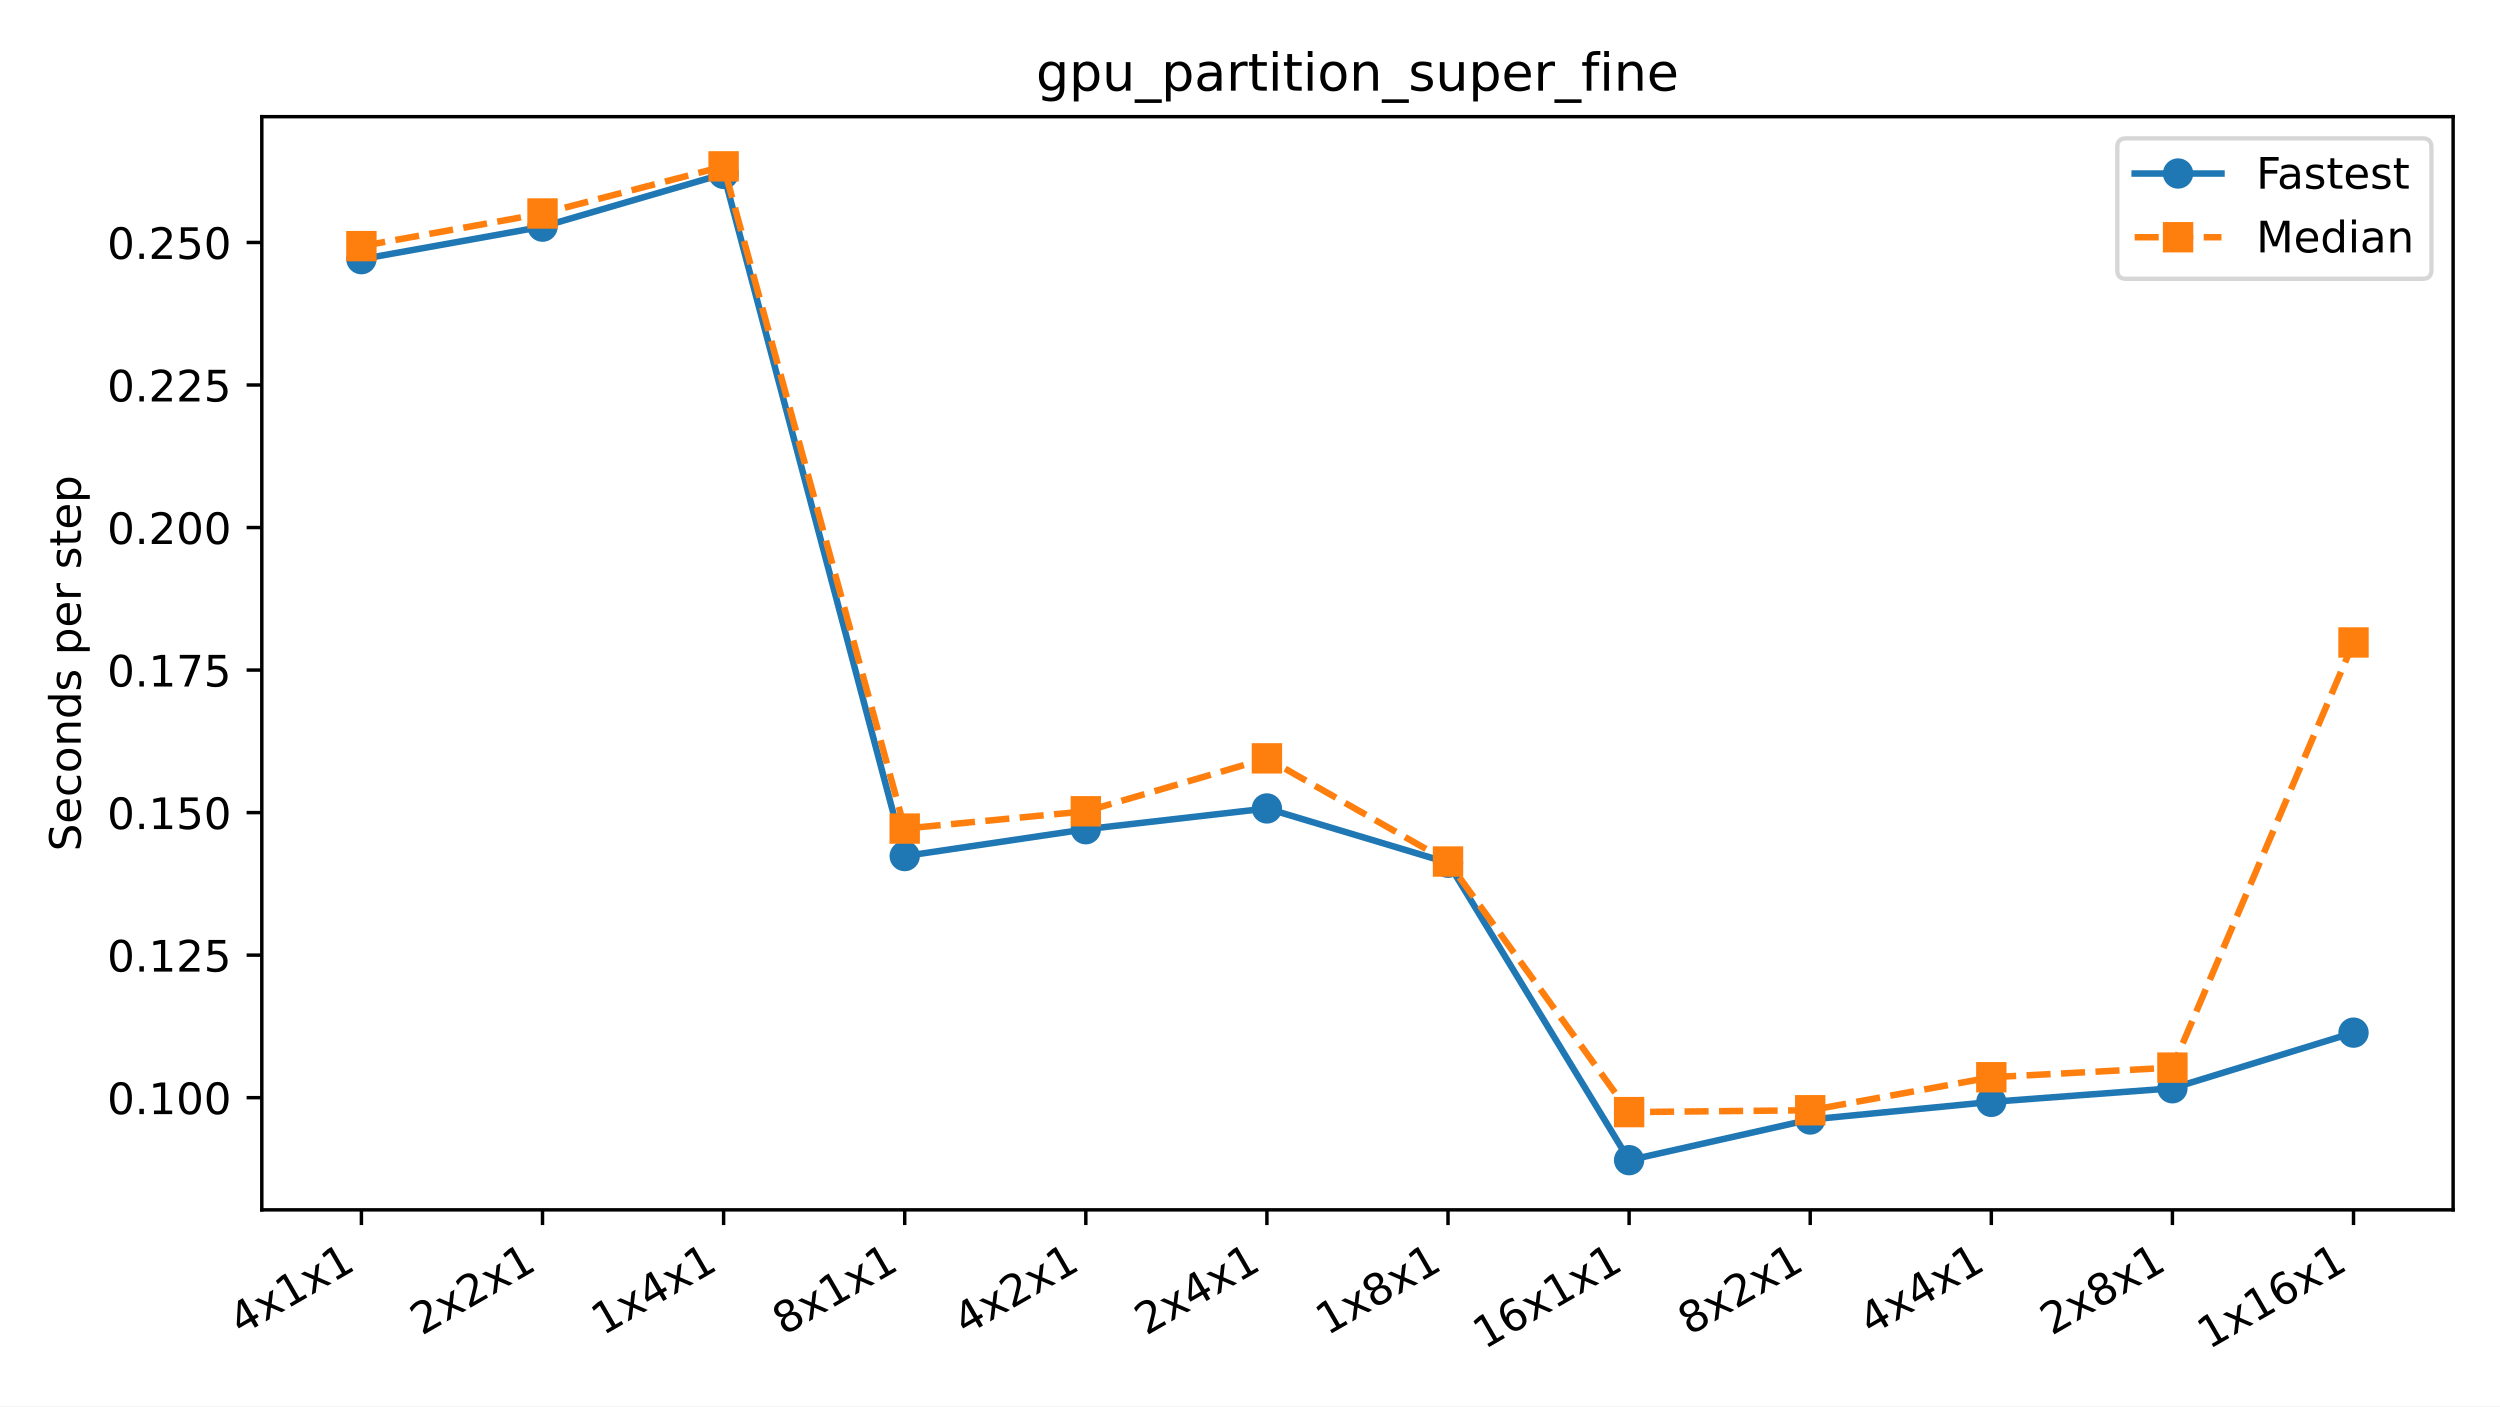
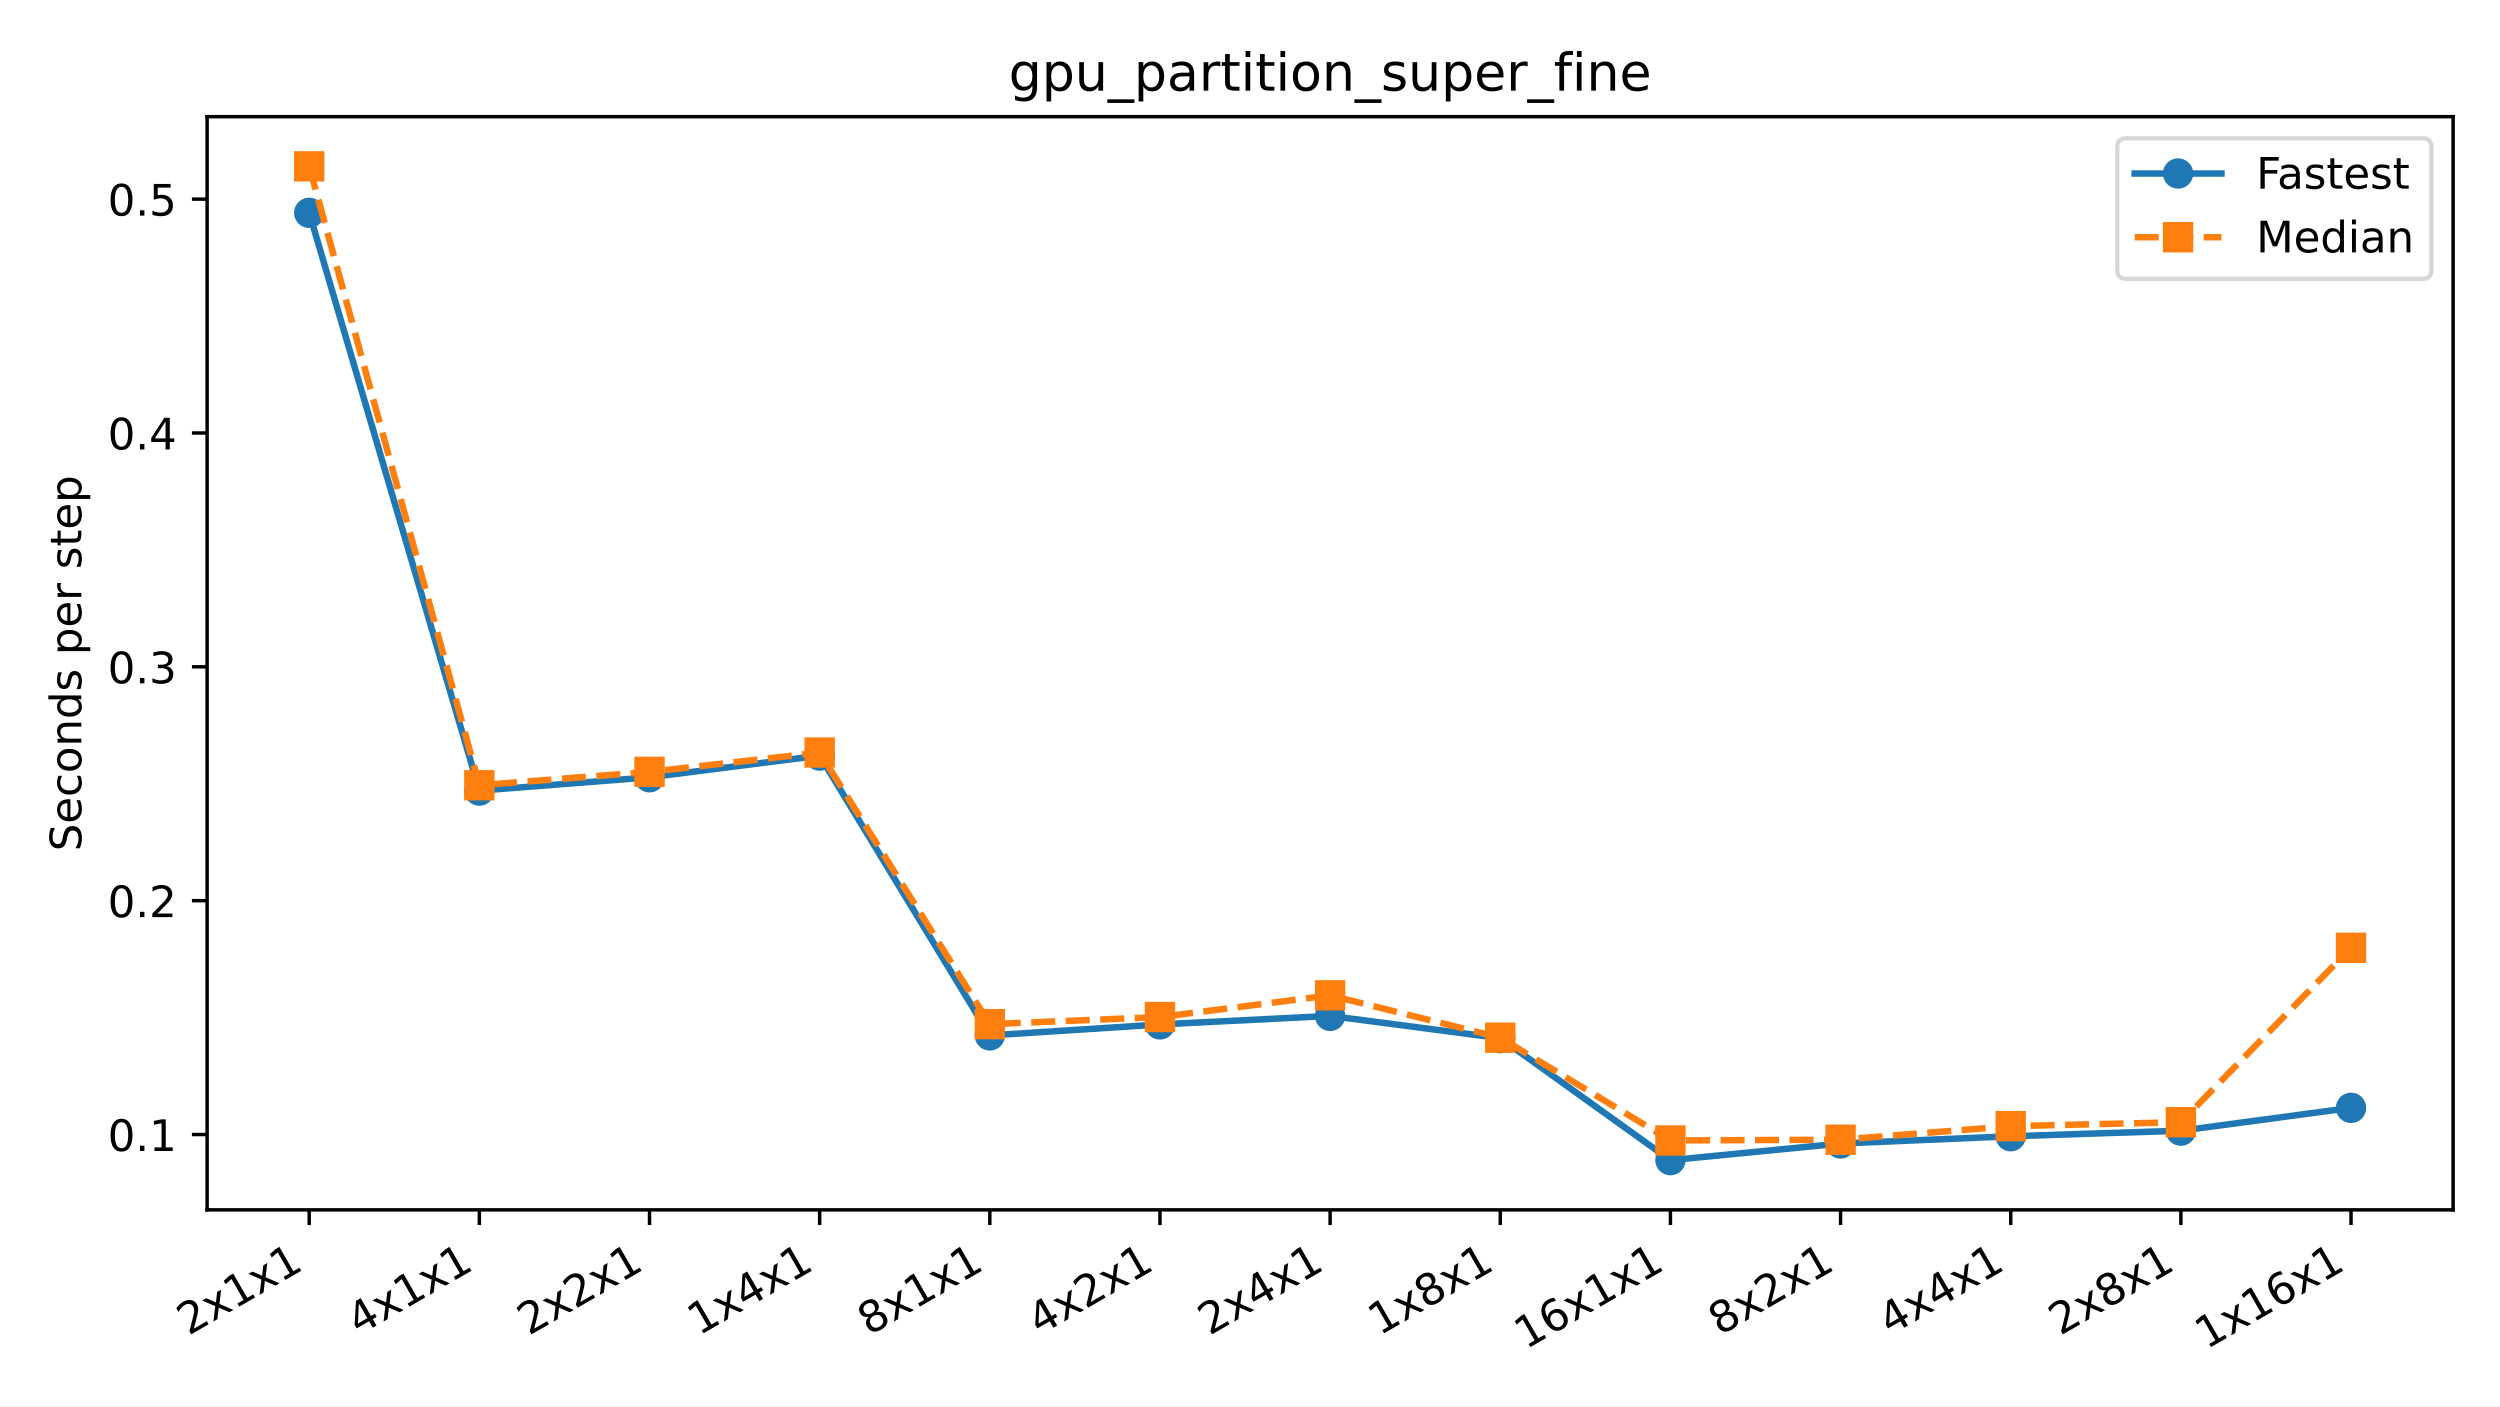
<svg xmlns="http://www.w3.org/2000/svg" xmlns:xlink="http://www.w3.org/1999/xlink" width="576pt" height="324pt" viewBox="0 0 576 324" version="1.1">
  <defs>
    <style type="text/css">*{stroke-linejoin: round; stroke-linecap: butt}</style>
  </defs>
  <g id="figure_1">
    <g id="patch_1">
      <path d="M 0 324 L 576 324 L 576 0 L 0 0 z " style="fill: #ffffff" />
    </g>
    <g id="axes_1">
      <g id="patch_2">
-         <path d="M 60.32 278.75 L 565.2 278.75 L 565.2 26.88 L 60.32 26.88 z " style="fill: #ffffff" />
+         <path d="M 47.72 278.75 L 565.2 278.75 L 565.2 26.88 L 47.72 26.88 z " style="fill: #ffffff" />
      </g>
      <g id="matplotlib.axis_1">
        <g id="xtick_1">
          <g id="line2d_1">
            <defs>
              <path id="m915a4b6a7f" d="M 0 0 L 0 3.5 " style="stroke: #000000; stroke-width: 0.8" />
            </defs>
            <g>
-               <use xlink:href="#m915a4b6a7f" x="83.269" y="278.75" style="stroke: #000000; stroke-width: 0.8" />
+               <use xlink:href="#m915a4b6a7f" x="71.242" y="278.75" style="stroke: #000000; stroke-width: 0.8" />
            </g>
          </g>
          <g id="text_1">
-             <text style="font-size: 10px; font-family: 'DejaVu Sans', 'Bitstream Vera Sans', 'Computer Modern Sans Serif', 'Lucida Grande', 'Verdana', 'Geneva', 'Lucid', 'Arial', 'Helvetica', 'Avant Garde', sans-serif" transform="translate(55.44741 307.7934) rotate(-30)">4x1x1</text>
+             <text style="font-size: 10px; font-family: 'DejaVu Sans', 'Bitstream Vera Sans', 'Computer Modern Sans Serif', 'Lucida Grande', 'Verdana', 'Geneva', 'Lucid', 'Arial', 'Helvetica', 'Avant Garde', sans-serif" transform="translate(43.42014 307.7934) rotate(-30)">2x1x1</text>
          </g>
        </g>
        <g id="xtick_2">
          <g id="line2d_2">
            <g>
-               <use xlink:href="#m915a4b6a7f" x="124.995" y="278.75" style="stroke: #000000; stroke-width: 0.8" />
+               <use xlink:href="#m915a4b6a7f" x="110.445" y="278.75" style="stroke: #000000; stroke-width: 0.8" />
            </g>
          </g>
          <g id="text_2">
-             <text style="font-size: 10px; font-family: 'DejaVu Sans', 'Bitstream Vera Sans', 'Computer Modern Sans Serif', 'Lucida Grande', 'Verdana', 'Geneva', 'Lucid', 'Arial', 'Helvetica', 'Avant Garde', sans-serif" transform="translate(97.17303 307.7934) rotate(-30)">2x2x1</text>
+             <text style="font-size: 10px; font-family: 'DejaVu Sans', 'Bitstream Vera Sans', 'Computer Modern Sans Serif', 'Lucida Grande', 'Verdana', 'Geneva', 'Lucid', 'Arial', 'Helvetica', 'Avant Garde', sans-serif" transform="translate(82.62317 307.7934) rotate(-30)">4x1x1</text>
          </g>
        </g>
        <g id="xtick_3">
          <g id="line2d_3">
            <g>
-               <use xlink:href="#m915a4b6a7f" x="166.72" y="278.75" style="stroke: #000000; stroke-width: 0.8" />
+               <use xlink:href="#m915a4b6a7f" x="149.648" y="278.75" style="stroke: #000000; stroke-width: 0.8" />
            </g>
          </g>
          <g id="text_3">
-             <text style="font-size: 10px; font-family: 'DejaVu Sans', 'Bitstream Vera Sans', 'Computer Modern Sans Serif', 'Lucida Grande', 'Verdana', 'Geneva', 'Lucid', 'Arial', 'Helvetica', 'Avant Garde', sans-serif" transform="translate(138.8987 307.7934) rotate(-30)">1x4x1</text>
+             <text style="font-size: 10px; font-family: 'DejaVu Sans', 'Bitstream Vera Sans', 'Computer Modern Sans Serif', 'Lucida Grande', 'Verdana', 'Geneva', 'Lucid', 'Arial', 'Helvetica', 'Avant Garde', sans-serif" transform="translate(121.8262 307.7934) rotate(-30)">2x2x1</text>
          </g>
        </g>
        <g id="xtick_4">
          <g id="line2d_4">
            <g>
-               <use xlink:href="#m915a4b6a7f" x="208.446" y="278.75" style="stroke: #000000; stroke-width: 0.8" />
+               <use xlink:href="#m915a4b6a7f" x="188.851" y="278.75" style="stroke: #000000; stroke-width: 0.8" />
            </g>
          </g>
          <g id="text_4">
-             <text style="font-size: 10px; font-family: 'DejaVu Sans', 'Bitstream Vera Sans', 'Computer Modern Sans Serif', 'Lucida Grande', 'Verdana', 'Geneva', 'Lucid', 'Arial', 'Helvetica', 'Avant Garde', sans-serif" transform="translate(180.6243 307.7934) rotate(-30)">8x1x1</text>
+             <text style="font-size: 10px; font-family: 'DejaVu Sans', 'Bitstream Vera Sans', 'Computer Modern Sans Serif', 'Lucida Grande', 'Verdana', 'Geneva', 'Lucid', 'Arial', 'Helvetica', 'Avant Garde', sans-serif" transform="translate(161.0292 307.7934) rotate(-30)">1x4x1</text>
          </g>
        </g>
        <g id="xtick_5">
          <g id="line2d_5">
            <g>
-               <use xlink:href="#m915a4b6a7f" x="250.172" y="278.75" style="stroke: #000000; stroke-width: 0.8" />
+               <use xlink:href="#m915a4b6a7f" x="228.054" y="278.75" style="stroke: #000000; stroke-width: 0.8" />
            </g>
          </g>
          <g id="text_5">
-             <text style="font-size: 10px; font-family: 'DejaVu Sans', 'Bitstream Vera Sans', 'Computer Modern Sans Serif', 'Lucida Grande', 'Verdana', 'Geneva', 'Lucid', 'Arial', 'Helvetica', 'Avant Garde', sans-serif" transform="translate(222.3499 307.7934) rotate(-30)">4x2x1</text>
+             <text style="font-size: 10px; font-family: 'DejaVu Sans', 'Bitstream Vera Sans', 'Computer Modern Sans Serif', 'Lucida Grande', 'Verdana', 'Geneva', 'Lucid', 'Arial', 'Helvetica', 'Avant Garde', sans-serif" transform="translate(200.2323 307.7934) rotate(-30)">8x1x1</text>
          </g>
        </g>
        <g id="xtick_6">
          <g id="line2d_6">
            <g>
-               <use xlink:href="#m915a4b6a7f" x="291.897" y="278.75" style="stroke: #000000; stroke-width: 0.8" />
+               <use xlink:href="#m915a4b6a7f" x="267.257" y="278.75" style="stroke: #000000; stroke-width: 0.8" />
            </g>
          </g>
          <g id="text_6">
-             <text style="font-size: 10px; font-family: 'DejaVu Sans', 'Bitstream Vera Sans', 'Computer Modern Sans Serif', 'Lucida Grande', 'Verdana', 'Geneva', 'Lucid', 'Arial', 'Helvetica', 'Avant Garde', sans-serif" transform="translate(264.0755 307.7934) rotate(-30)">2x4x1</text>
+             <text style="font-size: 10px; font-family: 'DejaVu Sans', 'Bitstream Vera Sans', 'Computer Modern Sans Serif', 'Lucida Grande', 'Verdana', 'Geneva', 'Lucid', 'Arial', 'Helvetica', 'Avant Garde', sans-serif" transform="translate(239.4353 307.7934) rotate(-30)">4x2x1</text>
          </g>
        </g>
        <g id="xtick_7">
          <g id="line2d_7">
            <g>
-               <use xlink:href="#m915a4b6a7f" x="333.623" y="278.75" style="stroke: #000000; stroke-width: 0.8" />
+               <use xlink:href="#m915a4b6a7f" x="306.46" y="278.75" style="stroke: #000000; stroke-width: 0.8" />
            </g>
          </g>
          <g id="text_7">
-             <text style="font-size: 10px; font-family: 'DejaVu Sans', 'Bitstream Vera Sans', 'Computer Modern Sans Serif', 'Lucida Grande', 'Verdana', 'Geneva', 'Lucid', 'Arial', 'Helvetica', 'Avant Garde', sans-serif" transform="translate(305.8011 307.7934) rotate(-30)">1x8x1</text>
+             <text style="font-size: 10px; font-family: 'DejaVu Sans', 'Bitstream Vera Sans', 'Computer Modern Sans Serif', 'Lucida Grande', 'Verdana', 'Geneva', 'Lucid', 'Arial', 'Helvetica', 'Avant Garde', sans-serif" transform="translate(278.6383 307.7934) rotate(-30)">2x4x1</text>
          </g>
        </g>
        <g id="xtick_8">
          <g id="line2d_8">
            <g>
-               <use xlink:href="#m915a4b6a7f" x="375.348" y="278.75" style="stroke: #000000; stroke-width: 0.8" />
+               <use xlink:href="#m915a4b6a7f" x="345.663" y="278.75" style="stroke: #000000; stroke-width: 0.8" />
            </g>
          </g>
          <g id="text_8">
-             <text style="font-size: 10px; font-family: 'DejaVu Sans', 'Bitstream Vera Sans', 'Computer Modern Sans Serif', 'Lucida Grande', 'Verdana', 'Geneva', 'Lucid', 'Arial', 'Helvetica', 'Avant Garde', sans-serif" transform="translate(342.0167 310.9747) rotate(-30)">16x1x1</text>
+             <text style="font-size: 10px; font-family: 'DejaVu Sans', 'Bitstream Vera Sans', 'Computer Modern Sans Serif', 'Lucida Grande', 'Verdana', 'Geneva', 'Lucid', 'Arial', 'Helvetica', 'Avant Garde', sans-serif" transform="translate(317.8414 307.7934) rotate(-30)">1x8x1</text>
          </g>
        </g>
        <g id="xtick_9">
          <g id="line2d_9">
            <g>
-               <use xlink:href="#m915a4b6a7f" x="417.074" y="278.75" style="stroke: #000000; stroke-width: 0.8" />
+               <use xlink:href="#m915a4b6a7f" x="384.866" y="278.75" style="stroke: #000000; stroke-width: 0.8" />
            </g>
          </g>
          <g id="text_9">
-             <text style="font-size: 10px; font-family: 'DejaVu Sans', 'Bitstream Vera Sans', 'Computer Modern Sans Serif', 'Lucida Grande', 'Verdana', 'Geneva', 'Lucid', 'Arial', 'Helvetica', 'Avant Garde', sans-serif" transform="translate(389.2524 307.7934) rotate(-30)">8x2x1</text>
+             <text style="font-size: 10px; font-family: 'DejaVu Sans', 'Bitstream Vera Sans', 'Computer Modern Sans Serif', 'Lucida Grande', 'Verdana', 'Geneva', 'Lucid', 'Arial', 'Helvetica', 'Avant Garde', sans-serif" transform="translate(351.5343 310.9747) rotate(-30)">16x1x1</text>
          </g>
        </g>
        <g id="xtick_10">
          <g id="line2d_10">
            <g>
-               <use xlink:href="#m915a4b6a7f" x="458.8" y="278.75" style="stroke: #000000; stroke-width: 0.8" />
+               <use xlink:href="#m915a4b6a7f" x="424.069" y="278.75" style="stroke: #000000; stroke-width: 0.8" />
            </g>
          </g>
          <g id="text_10">
-             <text style="font-size: 10px; font-family: 'DejaVu Sans', 'Bitstream Vera Sans', 'Computer Modern Sans Serif', 'Lucida Grande', 'Verdana', 'Geneva', 'Lucid', 'Arial', 'Helvetica', 'Avant Garde', sans-serif" transform="translate(430.978 307.7934) rotate(-30)">4x4x1</text>
+             <text style="font-size: 10px; font-family: 'DejaVu Sans', 'Bitstream Vera Sans', 'Computer Modern Sans Serif', 'Lucida Grande', 'Verdana', 'Geneva', 'Lucid', 'Arial', 'Helvetica', 'Avant Garde', sans-serif" transform="translate(396.2474 307.7934) rotate(-30)">8x2x1</text>
          </g>
        </g>
        <g id="xtick_11">
          <g id="line2d_11">
            <g>
-               <use xlink:href="#m915a4b6a7f" x="500.525" y="278.75" style="stroke: #000000; stroke-width: 0.8" />
+               <use xlink:href="#m915a4b6a7f" x="463.272" y="278.75" style="stroke: #000000; stroke-width: 0.8" />
            </g>
          </g>
          <g id="text_11">
-             <text style="font-size: 10px; font-family: 'DejaVu Sans', 'Bitstream Vera Sans', 'Computer Modern Sans Serif', 'Lucida Grande', 'Verdana', 'Geneva', 'Lucid', 'Arial', 'Helvetica', 'Avant Garde', sans-serif" transform="translate(472.7036 307.7934) rotate(-30)">2x8x1</text>
+             <text style="font-size: 10px; font-family: 'DejaVu Sans', 'Bitstream Vera Sans', 'Computer Modern Sans Serif', 'Lucida Grande', 'Verdana', 'Geneva', 'Lucid', 'Arial', 'Helvetica', 'Avant Garde', sans-serif" transform="translate(435.4504 307.7934) rotate(-30)">4x4x1</text>
          </g>
        </g>
        <g id="xtick_12">
          <g id="line2d_12">
            <g>
-               <use xlink:href="#m915a4b6a7f" x="542.251" y="278.75" style="stroke: #000000; stroke-width: 0.8" />
+               <use xlink:href="#m915a4b6a7f" x="502.475" y="278.75" style="stroke: #000000; stroke-width: 0.8" />
            </g>
          </g>
          <g id="text_12">
-             <text style="font-size: 10px; font-family: 'DejaVu Sans', 'Bitstream Vera Sans', 'Computer Modern Sans Serif', 'Lucida Grande', 'Verdana', 'Geneva', 'Lucid', 'Arial', 'Helvetica', 'Avant Garde', sans-serif" transform="translate(508.9191 310.9747) rotate(-30)">1x16x1</text>
+             <text style="font-size: 10px; font-family: 'DejaVu Sans', 'Bitstream Vera Sans', 'Computer Modern Sans Serif', 'Lucida Grande', 'Verdana', 'Geneva', 'Lucid', 'Arial', 'Helvetica', 'Avant Garde', sans-serif" transform="translate(474.6535 307.7934) rotate(-30)">2x8x1</text>
+           </g>
+         </g>
+         <g id="xtick_13">
+           <g id="line2d_13">
+             <g>
+               <use xlink:href="#m915a4b6a7f" x="541.678" y="278.75" style="stroke: #000000; stroke-width: 0.8" />
+             </g>
+           </g>
+           <g id="text_13">
+             <text style="font-size: 10px; font-family: 'DejaVu Sans', 'Bitstream Vera Sans', 'Computer Modern Sans Serif', 'Lucida Grande', 'Verdana', 'Geneva', 'Lucid', 'Arial', 'Helvetica', 'Avant Garde', sans-serif" transform="translate(508.3464 310.9747) rotate(-30)">1x16x1</text>
          </g>
        </g>
      </g>
      <g id="matplotlib.axis_2">
        <g id="ytick_1">
-           <g id="line2d_13">
+           <g id="line2d_14">
            <defs>
              <path id="mc665064905" d="M 0 0 L -3.5 0 " style="stroke: #000000; stroke-width: 0.8" />
            </defs>
            <g>
-               <use xlink:href="#mc665064905" x="60.32" y="252.897" style="stroke: #000000; stroke-width: 0.8" />
-             </g>
-           </g>
-           <g id="text_13">
-             <text style="font-size: 10px; font-family: 'DejaVu Sans', 'Bitstream Vera Sans', 'Computer Modern Sans Serif', 'Lucida Grande', 'Verdana', 'Geneva', 'Lucid', 'Arial', 'Helvetica', 'Avant Garde', sans-serif; text-anchor: end" x="53.32" y="256.696" transform="rotate(-0 53.32 256.6961)">0.100</text>
+               <use xlink:href="#mc665064905" x="47.72" y="261.393" style="stroke: #000000; stroke-width: 0.8" />
+             </g>
+           </g>
+           <g id="text_14">
+             <text style="font-size: 10px; font-family: 'DejaVu Sans', 'Bitstream Vera Sans', 'Computer Modern Sans Serif', 'Lucida Grande', 'Verdana', 'Geneva', 'Lucid', 'Arial', 'Helvetica', 'Avant Garde', sans-serif; text-anchor: end" x="40.72" y="265.192" transform="rotate(-0 40.72 265.1924)">0.1</text>
          </g>
        </g>
        <g id="ytick_2">
-           <g id="line2d_14">
-             <g>
-               <use xlink:href="#mc665064905" x="60.32" y="220.058" style="stroke: #000000; stroke-width: 0.8" />
-             </g>
-           </g>
-           <g id="text_14">
-             <text style="font-size: 10px; font-family: 'DejaVu Sans', 'Bitstream Vera Sans', 'Computer Modern Sans Serif', 'Lucida Grande', 'Verdana', 'Geneva', 'Lucid', 'Arial', 'Helvetica', 'Avant Garde', sans-serif; text-anchor: end" x="53.32" y="223.858" transform="rotate(-0 53.32 223.8577)">0.125</text>
+           <g id="line2d_15">
+             <g>
+               <use xlink:href="#mc665064905" x="47.72" y="207.515" style="stroke: #000000; stroke-width: 0.8" />
+             </g>
+           </g>
+           <g id="text_15">
+             <text style="font-size: 10px; font-family: 'DejaVu Sans', 'Bitstream Vera Sans', 'Computer Modern Sans Serif', 'Lucida Grande', 'Verdana', 'Geneva', 'Lucid', 'Arial', 'Helvetica', 'Avant Garde', sans-serif; text-anchor: end" x="40.72" y="211.314" transform="rotate(-0 40.72 211.3138)">0.2</text>
          </g>
        </g>
        <g id="ytick_3">
-           <g id="line2d_15">
-             <g>
-               <use xlink:href="#mc665064905" x="60.32" y="187.22" style="stroke: #000000; stroke-width: 0.8" />
-             </g>
-           </g>
-           <g id="text_15">
-             <text style="font-size: 10px; font-family: 'DejaVu Sans', 'Bitstream Vera Sans', 'Computer Modern Sans Serif', 'Lucida Grande', 'Verdana', 'Geneva', 'Lucid', 'Arial', 'Helvetica', 'Avant Garde', sans-serif; text-anchor: end" x="53.32" y="191.019" transform="rotate(-0 53.32 191.0192)">0.150</text>
+           <g id="line2d_16">
+             <g>
+               <use xlink:href="#mc665064905" x="47.72" y="153.636" style="stroke: #000000; stroke-width: 0.8" />
+             </g>
+           </g>
+           <g id="text_16">
+             <text style="font-size: 10px; font-family: 'DejaVu Sans', 'Bitstream Vera Sans', 'Computer Modern Sans Serif', 'Lucida Grande', 'Verdana', 'Geneva', 'Lucid', 'Arial', 'Helvetica', 'Avant Garde', sans-serif; text-anchor: end" x="40.72" y="157.435" transform="rotate(-0 40.72 157.4351)">0.3</text>
          </g>
        </g>
        <g id="ytick_4">
-           <g id="line2d_16">
-             <g>
-               <use xlink:href="#mc665064905" x="60.32" y="154.382" style="stroke: #000000; stroke-width: 0.8" />
-             </g>
-           </g>
-           <g id="text_16">
-             <text style="font-size: 10px; font-family: 'DejaVu Sans', 'Bitstream Vera Sans', 'Computer Modern Sans Serif', 'Lucida Grande', 'Verdana', 'Geneva', 'Lucid', 'Arial', 'Helvetica', 'Avant Garde', sans-serif; text-anchor: end" x="53.32" y="158.181" transform="rotate(-0 53.32 158.1808)">0.175</text>
+           <g id="line2d_17">
+             <g>
+               <use xlink:href="#mc665064905" x="47.72" y="99.757" style="stroke: #000000; stroke-width: 0.8" />
+             </g>
+           </g>
+           <g id="text_17">
+             <text style="font-size: 10px; font-family: 'DejaVu Sans', 'Bitstream Vera Sans', 'Computer Modern Sans Serif', 'Lucida Grande', 'Verdana', 'Geneva', 'Lucid', 'Arial', 'Helvetica', 'Avant Garde', sans-serif; text-anchor: end" x="40.72" y="103.557" transform="rotate(-0 40.72 103.5565)">0.4</text>
          </g>
        </g>
        <g id="ytick_5">
-           <g id="line2d_17">
-             <g>
-               <use xlink:href="#mc665064905" x="60.32" y="121.543" style="stroke: #000000; stroke-width: 0.8" />
-             </g>
-           </g>
-           <g id="text_17">
-             <text style="font-size: 10px; font-family: 'DejaVu Sans', 'Bitstream Vera Sans', 'Computer Modern Sans Serif', 'Lucida Grande', 'Verdana', 'Geneva', 'Lucid', 'Arial', 'Helvetica', 'Avant Garde', sans-serif; text-anchor: end" x="53.32" y="125.342" transform="rotate(-0 53.32 125.3423)">0.200</text>
-           </g>
-         </g>
-         <g id="ytick_6">
          <g id="line2d_18">
            <g>
-               <use xlink:href="#mc665064905" x="60.32" y="88.705" style="stroke: #000000; stroke-width: 0.8" />
+               <use xlink:href="#mc665064905" x="47.72" y="45.879" style="stroke: #000000; stroke-width: 0.8" />
            </g>
          </g>
          <g id="text_18">
-             <text style="font-size: 10px; font-family: 'DejaVu Sans', 'Bitstream Vera Sans', 'Computer Modern Sans Serif', 'Lucida Grande', 'Verdana', 'Geneva', 'Lucid', 'Arial', 'Helvetica', 'Avant Garde', sans-serif; text-anchor: end" x="53.32" y="92.504" transform="rotate(-0 53.32 92.50389)">0.225</text>
-           </g>
-         </g>
-         <g id="ytick_7">
-           <g id="line2d_19">
-             <g>
-               <use xlink:href="#mc665064905" x="60.32" y="55.866" style="stroke: #000000; stroke-width: 0.8" />
-             </g>
-           </g>
-           <g id="text_19">
-             <text style="font-size: 10px; font-family: 'DejaVu Sans', 'Bitstream Vera Sans', 'Computer Modern Sans Serif', 'Lucida Grande', 'Verdana', 'Geneva', 'Lucid', 'Arial', 'Helvetica', 'Avant Garde', sans-serif; text-anchor: end" x="53.32" y="59.665" transform="rotate(-0 53.32 59.66545)">0.250</text>
-           </g>
-         </g>
-         <g id="text_20">
-           <text style="font-size: 10px; font-family: 'DejaVu Sans', 'Bitstream Vera Sans', 'Computer Modern Sans Serif', 'Lucida Grande', 'Verdana', 'Geneva', 'Lucid', 'Arial', 'Helvetica', 'Avant Garde', sans-serif; text-anchor: middle" x="18.612" y="152.815" transform="rotate(-90 18.61219 152.8152)">Seconds per step</text>
-         </g>
-       </g>
-       <g id="line2d_20">
-         <path d="M 83.269 59.713 L 124.995 52.225 L 166.72 40.066 L 208.446 197.237 L 250.172 191.056 L 291.897 186.267 L 333.623 198.779 L 375.348 267.302 L 417.074 257.938 L 458.8 253.873 L 500.525 250.738 L 542.251 237.92 " clip-path="url(#pcdb53633c7)" style="fill: none; stroke: #1f77b4; stroke-width: 1.5; stroke-linecap: square" />
+             <text style="font-size: 10px; font-family: 'DejaVu Sans', 'Bitstream Vera Sans', 'Computer Modern Sans Serif', 'Lucida Grande', 'Verdana', 'Geneva', 'Lucid', 'Arial', 'Helvetica', 'Avant Garde', sans-serif; text-anchor: end" x="40.72" y="49.678" transform="rotate(-0 40.72 49.67788)">0.5</text>
+           </g>
+         </g>
+         <g id="text_19">
+           <text style="font-size: 10px; font-family: 'DejaVu Sans', 'Bitstream Vera Sans', 'Computer Modern Sans Serif', 'Lucida Grande', 'Verdana', 'Geneva', 'Lucid', 'Arial', 'Helvetica', 'Avant Garde', sans-serif; text-anchor: middle" x="18.737" y="152.815" transform="rotate(-90 18.73719 152.8152)">Seconds per step</text>
+         </g>
+       </g>
+       <g id="line2d_19">
+         <path d="M 71.242 49.036 L 110.445 182.153 L 149.648 179.082 L 188.851 174.094 L 228.054 238.562 L 267.257 236.027 L 306.46 234.063 L 345.663 239.195 L 384.866 267.302 L 424.069 263.461 L 463.272 261.794 L 502.475 260.508 L 541.678 255.25 " clip-path="url(#p97ec020c4a)" style="fill: none; stroke: #1f77b4; stroke-width: 1.5; stroke-linecap: square" />
        <defs>
          <path id="mfb15104b4f" d="M 0 3 C 0.796 3 1.559 2.684 2.121 2.121 C 2.684 1.559 3 0.796 3 0 C 3 -0.796 2.684 -1.559 2.121 -2.121 C 1.559 -2.684 0.796 -3 0 -3 C -0.796 -3 -1.559 -2.684 -2.121 -2.121 C -2.684 -1.559 -3 -0.796 -3 0 C -3 0.796 -2.684 1.559 -2.121 2.121 C -1.559 2.684 -0.796 3 0 3 z " style="stroke: #1f77b4" />
        </defs>
-         <g clip-path="url(#pcdb53633c7)">
-           <use xlink:href="#mfb15104b4f" x="83.269" y="59.713" style="fill: #1f77b4; stroke: #1f77b4" />
-           <use xlink:href="#mfb15104b4f" x="124.995" y="52.225" style="fill: #1f77b4; stroke: #1f77b4" />
-           <use xlink:href="#mfb15104b4f" x="166.72" y="40.066" style="fill: #1f77b4; stroke: #1f77b4" />
-           <use xlink:href="#mfb15104b4f" x="208.446" y="197.237" style="fill: #1f77b4; stroke: #1f77b4" />
-           <use xlink:href="#mfb15104b4f" x="250.172" y="191.056" style="fill: #1f77b4; stroke: #1f77b4" />
-           <use xlink:href="#mfb15104b4f" x="291.897" y="186.267" style="fill: #1f77b4; stroke: #1f77b4" />
-           <use xlink:href="#mfb15104b4f" x="333.623" y="198.779" style="fill: #1f77b4; stroke: #1f77b4" />
-           <use xlink:href="#mfb15104b4f" x="375.348" y="267.302" style="fill: #1f77b4; stroke: #1f77b4" />
-           <use xlink:href="#mfb15104b4f" x="417.074" y="257.938" style="fill: #1f77b4; stroke: #1f77b4" />
-           <use xlink:href="#mfb15104b4f" x="458.8" y="253.873" style="fill: #1f77b4; stroke: #1f77b4" />
-           <use xlink:href="#mfb15104b4f" x="500.525" y="250.738" style="fill: #1f77b4; stroke: #1f77b4" />
-           <use xlink:href="#mfb15104b4f" x="542.251" y="237.92" style="fill: #1f77b4; stroke: #1f77b4" />
-         </g>
-       </g>
-       <g id="line2d_21">
-         <path d="M 83.269 56.707 L 124.995 49.186 L 166.72 38.329 L 208.446 190.904 L 250.172 186.919 L 291.897 174.726 L 333.623 198.5 L 375.348 256.229 L 417.074 255.803 L 458.8 248.196 L 500.525 245.98 L 542.251 148.026 " clip-path="url(#pcdb53633c7)" style="fill: none; stroke-dasharray: 5.55,2.4; stroke-dashoffset: 0; stroke: #ff7f0e; stroke-width: 1.5" />
+         <g clip-path="url(#p97ec020c4a)">
+           <use xlink:href="#mfb15104b4f" x="71.242" y="49.036" style="fill: #1f77b4; stroke: #1f77b4" />
+           <use xlink:href="#mfb15104b4f" x="110.445" y="182.153" style="fill: #1f77b4; stroke: #1f77b4" />
+           <use xlink:href="#mfb15104b4f" x="149.648" y="179.082" style="fill: #1f77b4; stroke: #1f77b4" />
+           <use xlink:href="#mfb15104b4f" x="188.851" y="174.094" style="fill: #1f77b4; stroke: #1f77b4" />
+           <use xlink:href="#mfb15104b4f" x="228.054" y="238.562" style="fill: #1f77b4; stroke: #1f77b4" />
+           <use xlink:href="#mfb15104b4f" x="267.257" y="236.027" style="fill: #1f77b4; stroke: #1f77b4" />
+           <use xlink:href="#mfb15104b4f" x="306.46" y="234.063" style="fill: #1f77b4; stroke: #1f77b4" />
+           <use xlink:href="#mfb15104b4f" x="345.663" y="239.195" style="fill: #1f77b4; stroke: #1f77b4" />
+           <use xlink:href="#mfb15104b4f" x="384.866" y="267.302" style="fill: #1f77b4; stroke: #1f77b4" />
+           <use xlink:href="#mfb15104b4f" x="424.069" y="263.461" style="fill: #1f77b4; stroke: #1f77b4" />
+           <use xlink:href="#mfb15104b4f" x="463.272" y="261.794" style="fill: #1f77b4; stroke: #1f77b4" />
+           <use xlink:href="#mfb15104b4f" x="502.475" y="260.508" style="fill: #1f77b4; stroke: #1f77b4" />
+           <use xlink:href="#mfb15104b4f" x="541.678" y="255.25" style="fill: #1f77b4; stroke: #1f77b4" />
+         </g>
+       </g>
+       <g id="line2d_20">
+         <path d="M 71.242 38.329 L 110.445 180.92 L 149.648 177.835 L 188.851 173.382 L 228.054 235.965 L 267.257 234.33 L 306.46 229.329 L 345.663 239.081 L 384.866 262.76 L 424.069 262.585 L 463.272 259.465 L 502.475 258.556 L 541.678 218.377 " clip-path="url(#p97ec020c4a)" style="fill: none; stroke-dasharray: 5.55,2.4; stroke-dashoffset: 0; stroke: #ff7f0e; stroke-width: 1.5" />
        <defs>
          <path id="m5a906554f0" d="M -3 3 L 3 3 L 3 -3 L -3 -3 z " style="stroke: #ff7f0e; stroke-linejoin: miter" />
        </defs>
-         <g clip-path="url(#pcdb53633c7)">
-           <use xlink:href="#m5a906554f0" x="83.269" y="56.707" style="fill: #ff7f0e; stroke: #ff7f0e; stroke-linejoin: miter" />
-           <use xlink:href="#m5a906554f0" x="124.995" y="49.186" style="fill: #ff7f0e; stroke: #ff7f0e; stroke-linejoin: miter" />
-           <use xlink:href="#m5a906554f0" x="166.72" y="38.329" style="fill: #ff7f0e; stroke: #ff7f0e; stroke-linejoin: miter" />
-           <use xlink:href="#m5a906554f0" x="208.446" y="190.904" style="fill: #ff7f0e; stroke: #ff7f0e; stroke-linejoin: miter" />
-           <use xlink:href="#m5a906554f0" x="250.172" y="186.919" style="fill: #ff7f0e; stroke: #ff7f0e; stroke-linejoin: miter" />
-           <use xlink:href="#m5a906554f0" x="291.897" y="174.726" style="fill: #ff7f0e; stroke: #ff7f0e; stroke-linejoin: miter" />
-           <use xlink:href="#m5a906554f0" x="333.623" y="198.5" style="fill: #ff7f0e; stroke: #ff7f0e; stroke-linejoin: miter" />
-           <use xlink:href="#m5a906554f0" x="375.348" y="256.229" style="fill: #ff7f0e; stroke: #ff7f0e; stroke-linejoin: miter" />
-           <use xlink:href="#m5a906554f0" x="417.074" y="255.803" style="fill: #ff7f0e; stroke: #ff7f0e; stroke-linejoin: miter" />
-           <use xlink:href="#m5a906554f0" x="458.8" y="248.196" style="fill: #ff7f0e; stroke: #ff7f0e; stroke-linejoin: miter" />
-           <use xlink:href="#m5a906554f0" x="500.525" y="245.98" style="fill: #ff7f0e; stroke: #ff7f0e; stroke-linejoin: miter" />
-           <use xlink:href="#m5a906554f0" x="542.251" y="148.026" style="fill: #ff7f0e; stroke: #ff7f0e; stroke-linejoin: miter" />
+         <g clip-path="url(#p97ec020c4a)">
+           <use xlink:href="#m5a906554f0" x="71.242" y="38.329" style="fill: #ff7f0e; stroke: #ff7f0e; stroke-linejoin: miter" />
+           <use xlink:href="#m5a906554f0" x="110.445" y="180.92" style="fill: #ff7f0e; stroke: #ff7f0e; stroke-linejoin: miter" />
+           <use xlink:href="#m5a906554f0" x="149.648" y="177.835" style="fill: #ff7f0e; stroke: #ff7f0e; stroke-linejoin: miter" />
+           <use xlink:href="#m5a906554f0" x="188.851" y="173.382" style="fill: #ff7f0e; stroke: #ff7f0e; stroke-linejoin: miter" />
+           <use xlink:href="#m5a906554f0" x="228.054" y="235.965" style="fill: #ff7f0e; stroke: #ff7f0e; stroke-linejoin: miter" />
+           <use xlink:href="#m5a906554f0" x="267.257" y="234.33" style="fill: #ff7f0e; stroke: #ff7f0e; stroke-linejoin: miter" />
+           <use xlink:href="#m5a906554f0" x="306.46" y="229.329" style="fill: #ff7f0e; stroke: #ff7f0e; stroke-linejoin: miter" />
+           <use xlink:href="#m5a906554f0" x="345.663" y="239.081" style="fill: #ff7f0e; stroke: #ff7f0e; stroke-linejoin: miter" />
+           <use xlink:href="#m5a906554f0" x="384.866" y="262.76" style="fill: #ff7f0e; stroke: #ff7f0e; stroke-linejoin: miter" />
+           <use xlink:href="#m5a906554f0" x="424.069" y="262.585" style="fill: #ff7f0e; stroke: #ff7f0e; stroke-linejoin: miter" />
+           <use xlink:href="#m5a906554f0" x="463.272" y="259.465" style="fill: #ff7f0e; stroke: #ff7f0e; stroke-linejoin: miter" />
+           <use xlink:href="#m5a906554f0" x="502.475" y="258.556" style="fill: #ff7f0e; stroke: #ff7f0e; stroke-linejoin: miter" />
+           <use xlink:href="#m5a906554f0" x="541.678" y="218.377" style="fill: #ff7f0e; stroke: #ff7f0e; stroke-linejoin: miter" />
        </g>
      </g>
      <g id="patch_3">
-         <path d="M 60.32 278.75 L 60.32 26.88 " style="fill: none; stroke: #000000; stroke-width: 0.8; stroke-linejoin: miter; stroke-linecap: square" />
+         <path d="M 47.72 278.75 L 47.72 26.88 " style="fill: none; stroke: #000000; stroke-width: 0.8; stroke-linejoin: miter; stroke-linecap: square" />
      </g>
      <g id="patch_4">
        <path d="M 565.2 278.75 L 565.2 26.88 " style="fill: none; stroke: #000000; stroke-width: 0.8; stroke-linejoin: miter; stroke-linecap: square" />
      </g>
      <g id="patch_5">
-         <path d="M 60.32 278.75 L 565.2 278.75 " style="fill: none; stroke: #000000; stroke-width: 0.8; stroke-linejoin: miter; stroke-linecap: square" />
+         <path d="M 47.72 278.75 L 565.2 278.75 " style="fill: none; stroke: #000000; stroke-width: 0.8; stroke-linejoin: miter; stroke-linecap: square" />
      </g>
      <g id="patch_6">
-         <path d="M 60.32 26.88 L 565.2 26.88 " style="fill: none; stroke: #000000; stroke-width: 0.8; stroke-linejoin: miter; stroke-linecap: square" />
-       </g>
-       <g id="text_21">
-         <text style="font-size: 12px; font-family: 'DejaVu Sans', 'Bitstream Vera Sans', 'Computer Modern Sans Serif', 'Lucida Grande', 'Verdana', 'Geneva', 'Lucid', 'Arial', 'Helvetica', 'Avant Garde', sans-serif; text-anchor: middle" x="312.76" y="20.88" transform="rotate(-0 312.76 20.88)">gpu_partition_super_fine</text>
+         <path d="M 47.72 26.88 L 565.2 26.88 " style="fill: none; stroke: #000000; stroke-width: 0.8; stroke-linejoin: miter; stroke-linecap: square" />
+       </g>
+       <g id="text_20">
+         <text style="font-size: 12px; font-family: 'DejaVu Sans', 'Bitstream Vera Sans', 'Computer Modern Sans Serif', 'Lucida Grande', 'Verdana', 'Geneva', 'Lucid', 'Arial', 'Helvetica', 'Avant Garde', sans-serif; text-anchor: middle" x="306.46" y="20.88" transform="rotate(-0 306.46 20.88)">gpu_partition_super_fine</text>
      </g>
      <g id="legend_1">
        <g id="patch_7">
          <path d="M 489.827 64.236 L 558.2 64.236 Q 560.2 64.236 560.2 62.236 L 560.2 33.88 Q 560.2 31.88 558.2 31.88 L 489.827 31.88 Q 487.827 31.88 487.827 33.88 L 487.827 62.236 Q 487.827 64.236 489.827 64.236 z " style="fill: #ffffff; opacity: 0.8; stroke: #cccccc; stroke-linejoin: miter" />
        </g>
-         <g id="line2d_22">
+         <g id="line2d_21">
          <path d="M 491.827 39.978 L 501.827 39.978 L 511.827 39.978 " style="fill: none; stroke: #1f77b4; stroke-width: 1.5; stroke-linecap: square" />
          <g>
            <use xlink:href="#mfb15104b4f" x="501.827" y="39.978" style="fill: #1f77b4; stroke: #1f77b4" />
          </g>
        </g>
-         <g id="text_22">
+         <g id="text_21">
          <text style="font-size: 10px; font-family: 'DejaVu Sans', 'Bitstream Vera Sans', 'Computer Modern Sans Serif', 'Lucida Grande', 'Verdana', 'Geneva', 'Lucid', 'Arial', 'Helvetica', 'Avant Garde', sans-serif; text-anchor: start" x="519.827" y="43.478" transform="rotate(-0 519.8266 43.47844)">Fastest</text>
        </g>
-         <g id="line2d_23">
+         <g id="line2d_22">
          <path d="M 491.827 54.657 L 501.827 54.657 L 511.827 54.657 " style="fill: none; stroke-dasharray: 5.55,2.4; stroke-dashoffset: 0; stroke: #ff7f0e; stroke-width: 1.5" />
          <g>
            <use xlink:href="#m5a906554f0" x="501.827" y="54.657" style="fill: #ff7f0e; stroke: #ff7f0e; stroke-linejoin: miter" />
          </g>
        </g>
-         <g id="text_23">
+         <g id="text_22">
          <text style="font-size: 10px; font-family: 'DejaVu Sans', 'Bitstream Vera Sans', 'Computer Modern Sans Serif', 'Lucida Grande', 'Verdana', 'Geneva', 'Lucid', 'Arial', 'Helvetica', 'Avant Garde', sans-serif; text-anchor: start" x="519.827" y="58.157" transform="rotate(-0 519.8266 58.15656)">Median</text>
        </g>
      </g>
    </g>
  </g>
  <defs>
-     <clipPath id="pcdb53633c7">
-       <rect x="60.32" y="26.88" width="504.88" height="251.87" />
+     <clipPath id="p97ec020c4a">
+       <rect x="47.72" y="26.88" width="517.48" height="251.87" />
    </clipPath>
  </defs>
</svg>
